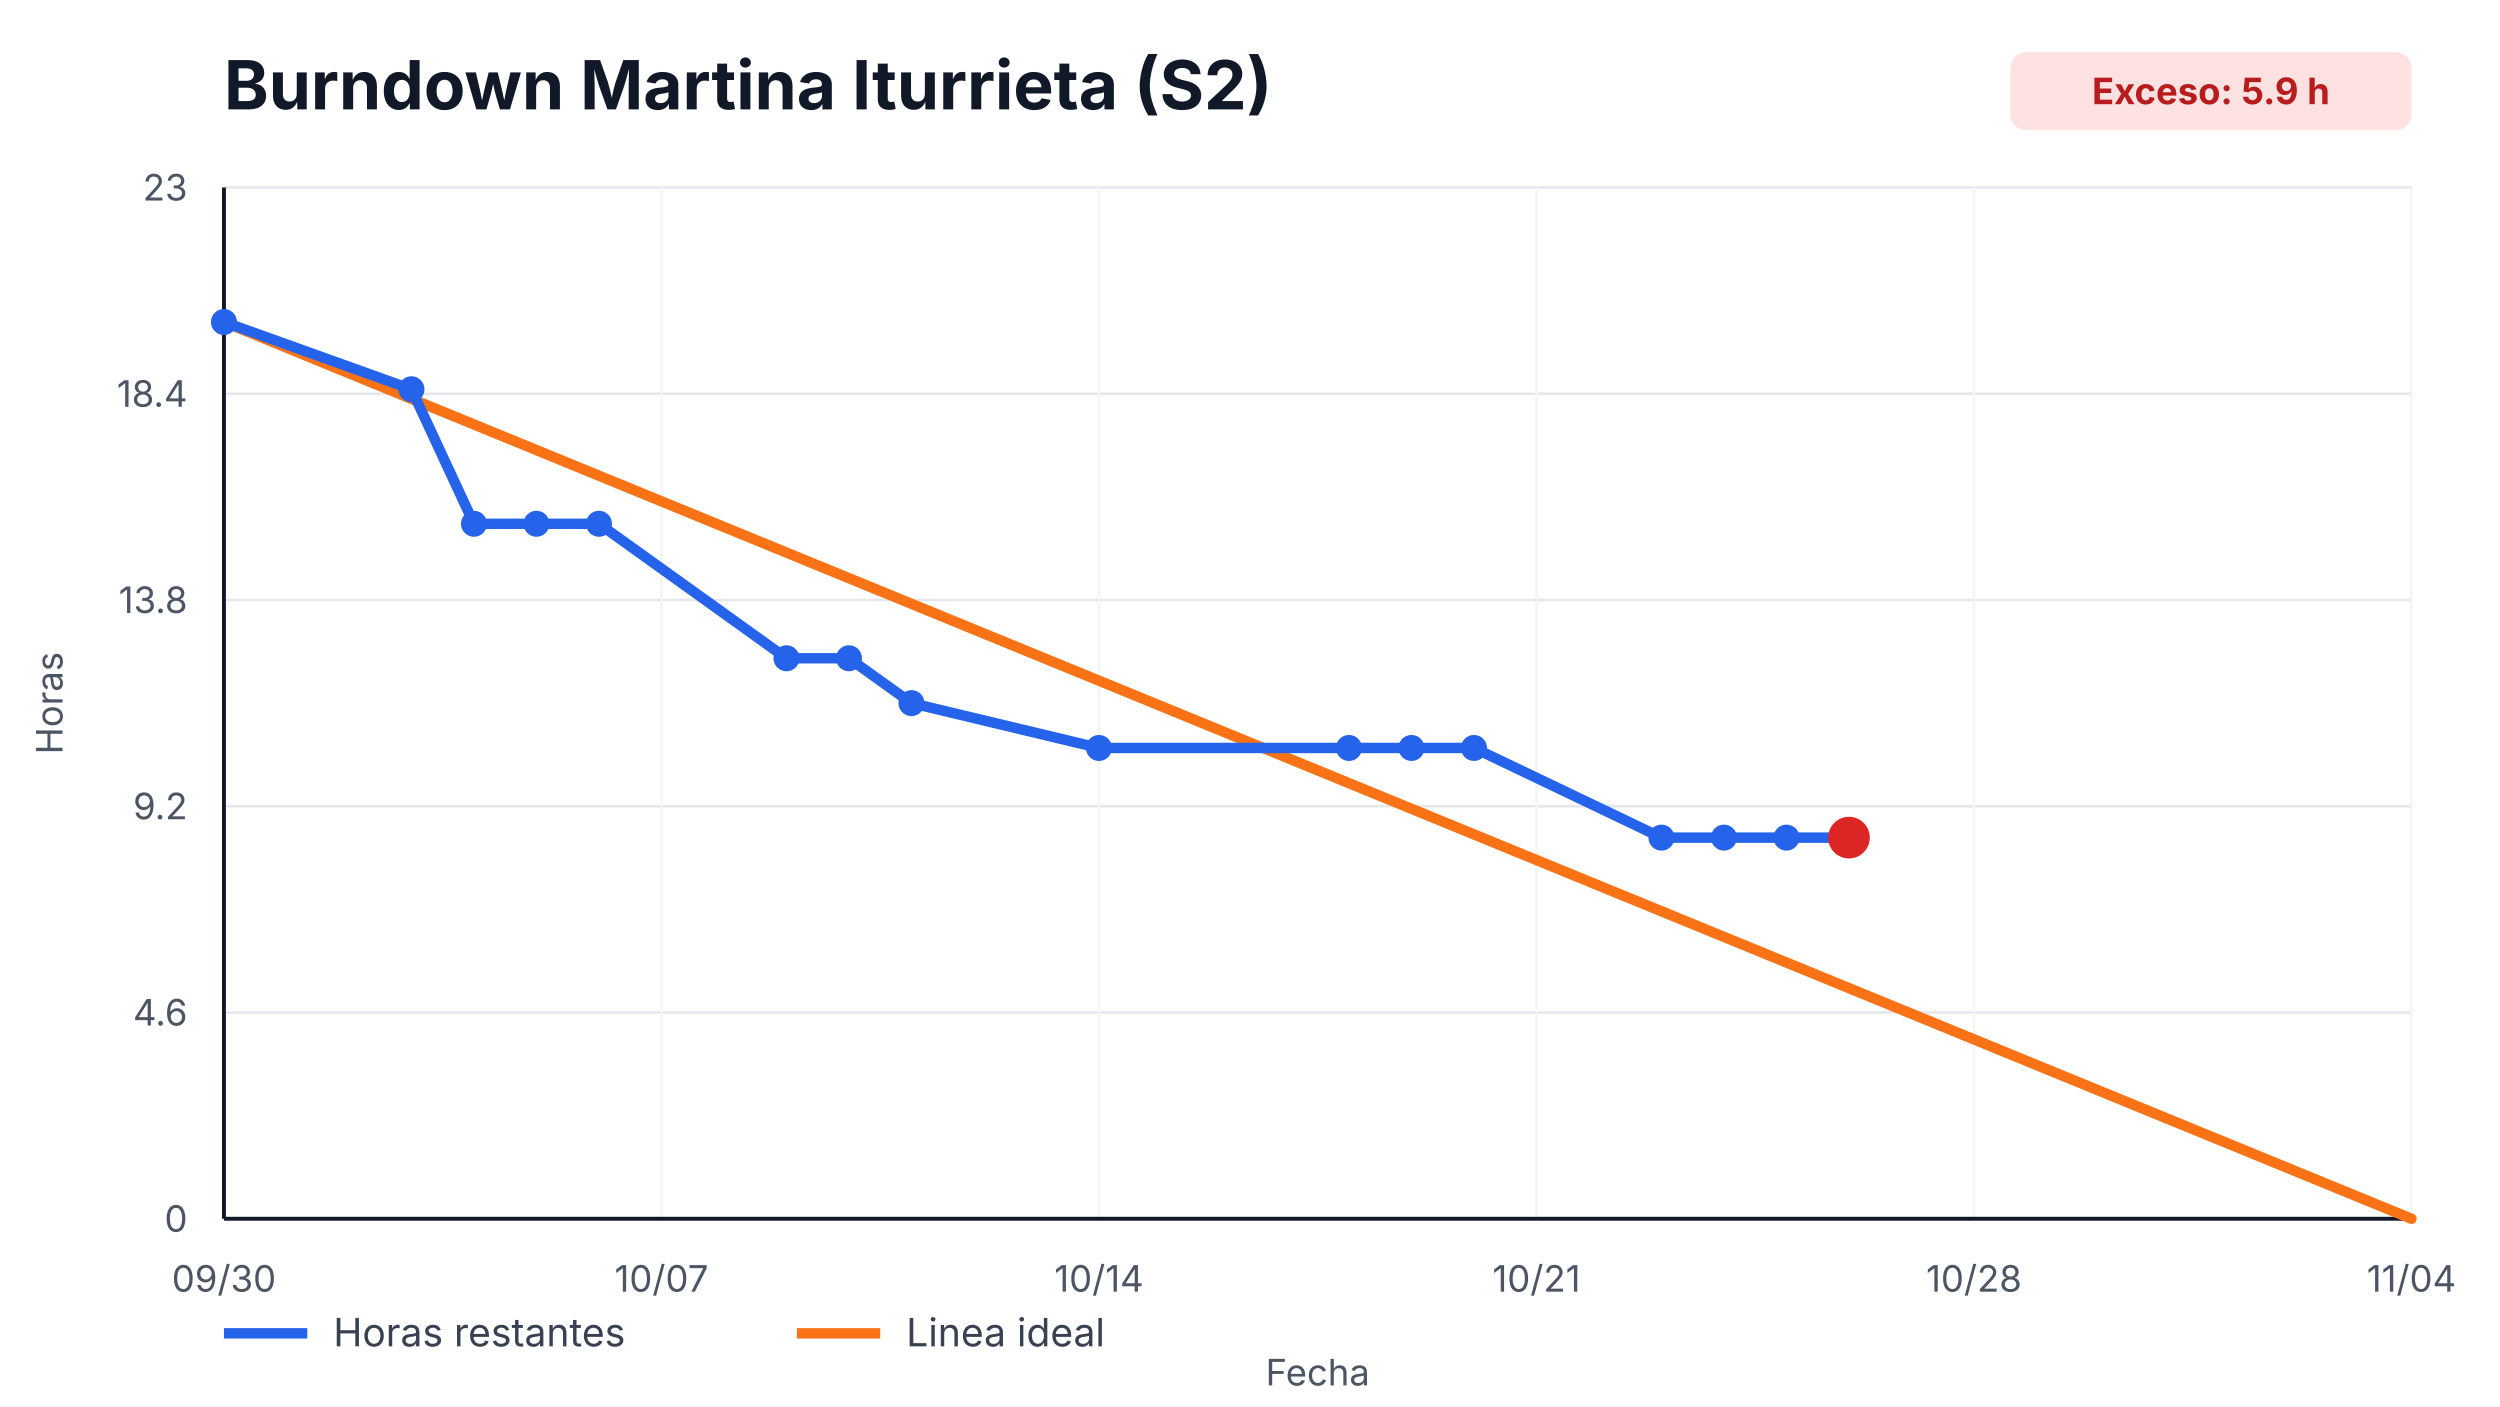
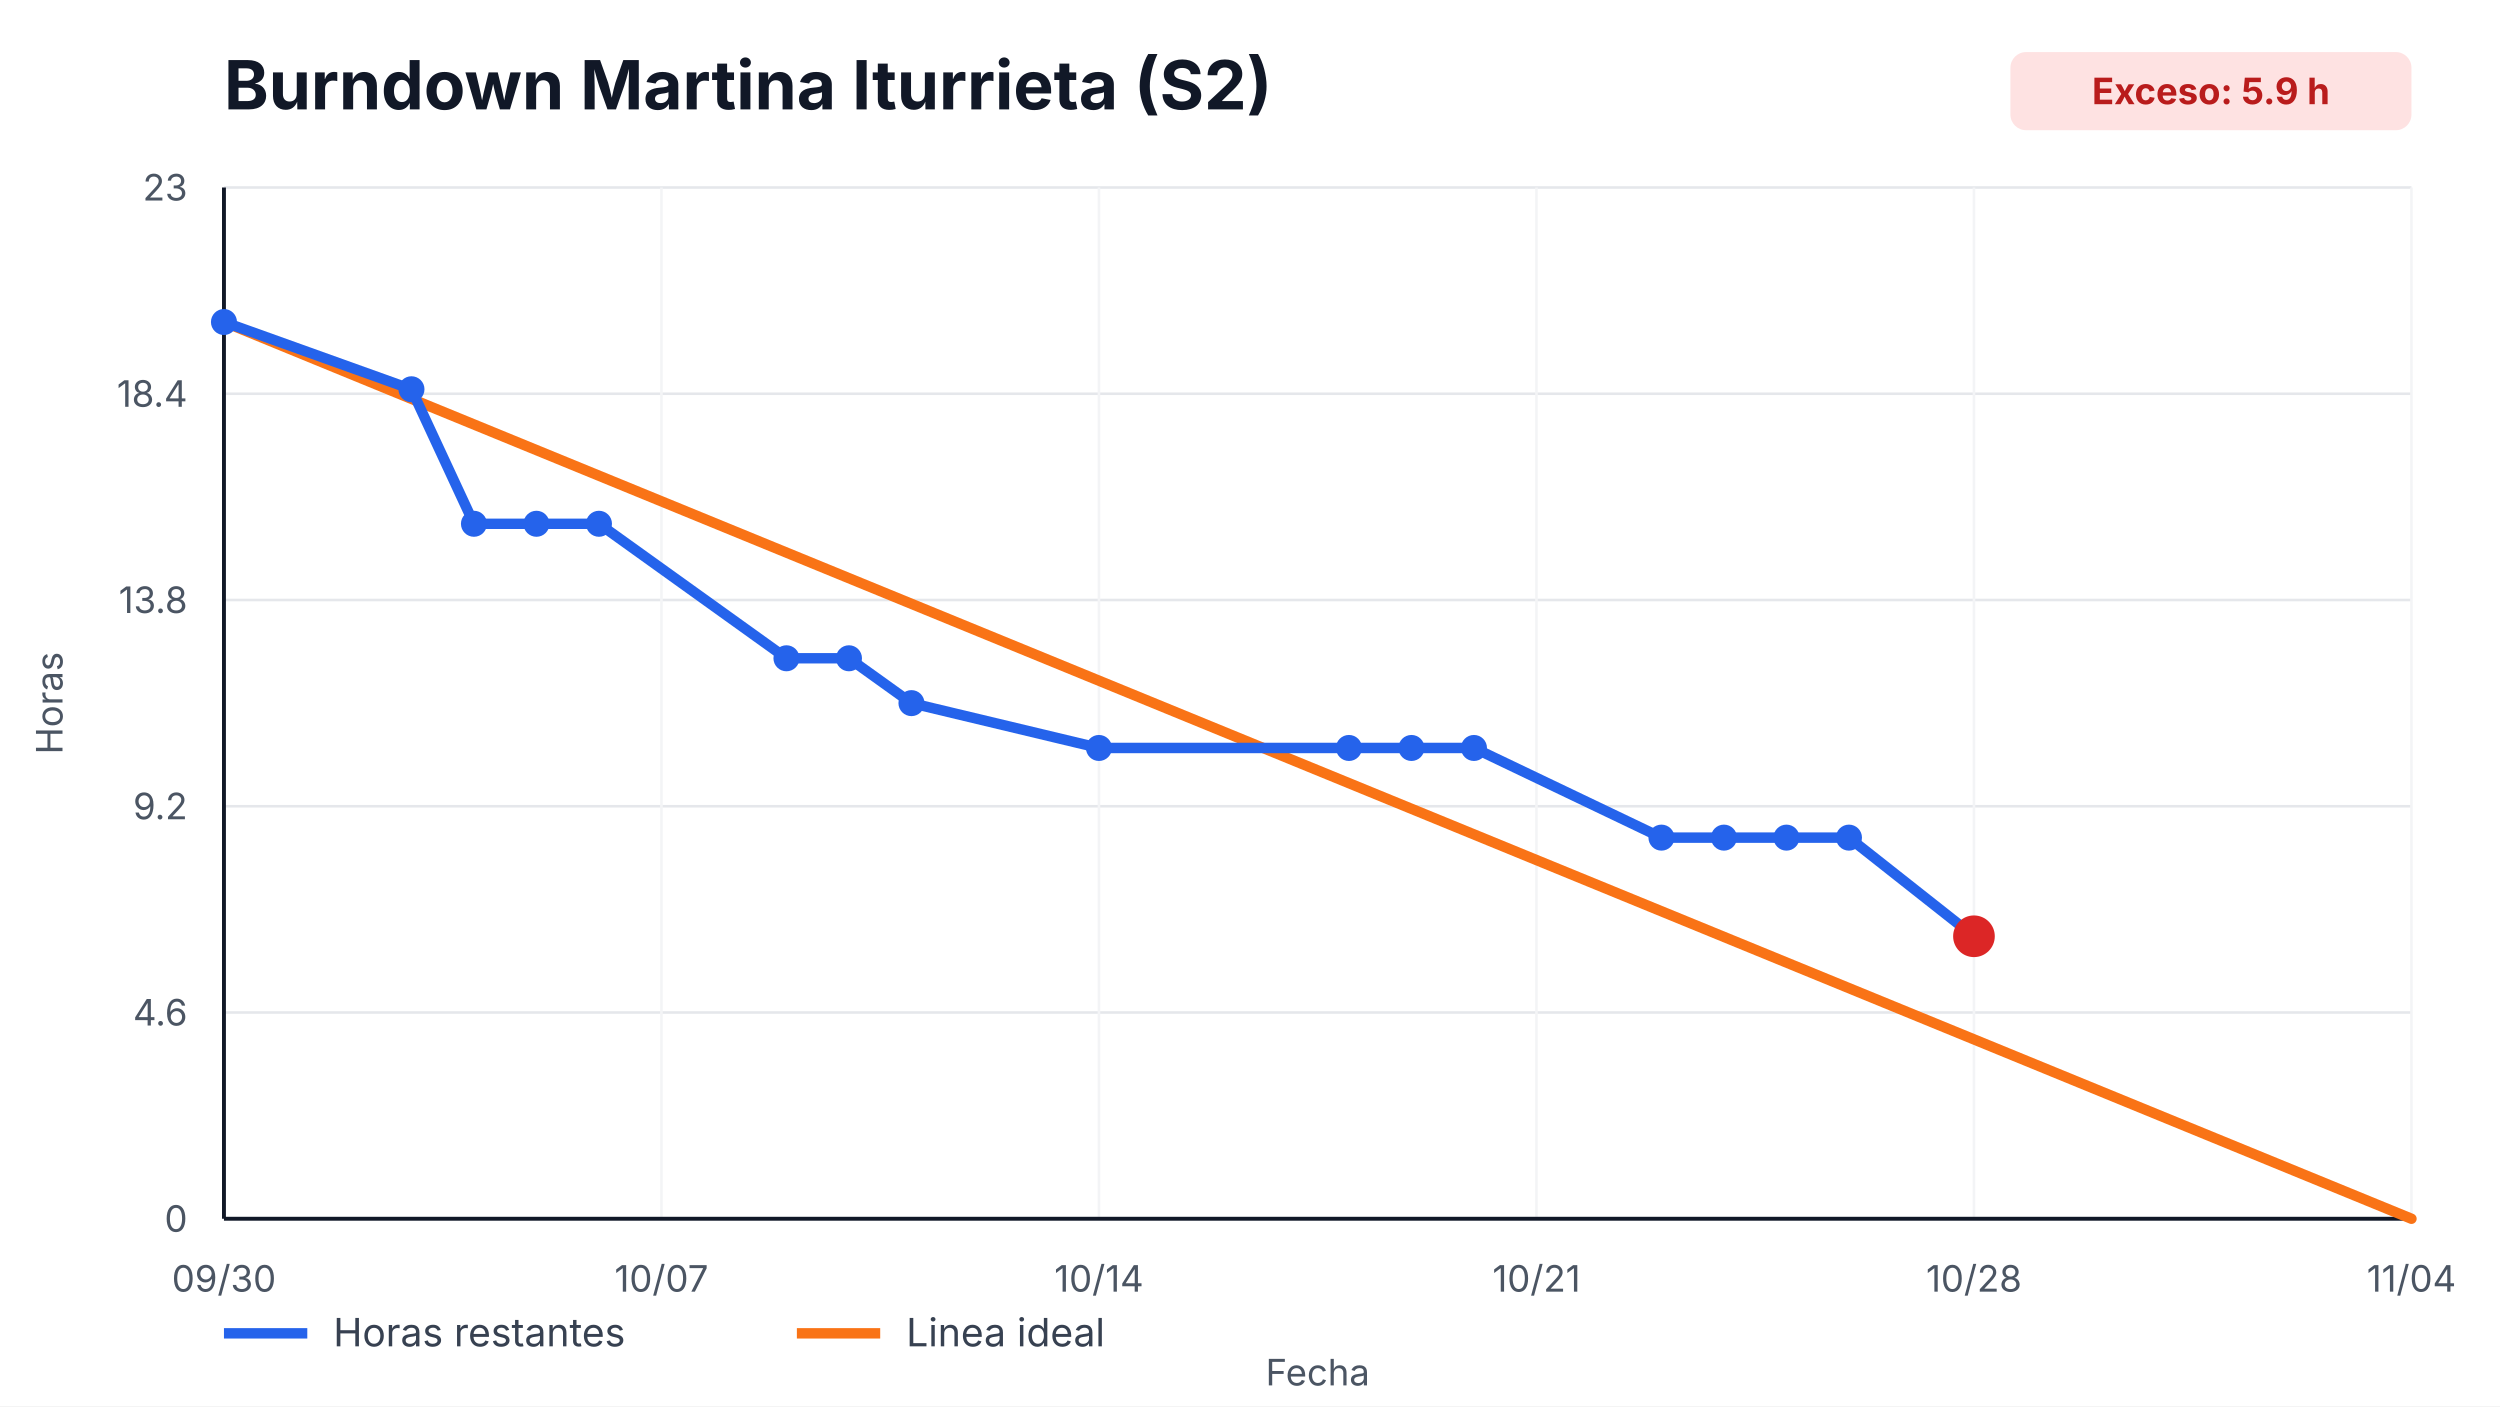
<svg xmlns="http://www.w3.org/2000/svg" width="960" height="540" viewBox="0 0 960 540" role="img" aria-label="Burndown Martina Iturrieta (S2)">
  <style>
    text { font-family: -apple-system, BlinkMacSystemFont, "Segoe UI", sans-serif; fill: #111827; }
    .title { font-size: 26px; font-weight: 700; }
    .axis { font-size: 14px; fill: #4b5563; }
    .legend { font-size: 15px; fill: #374151; }
    .overrun { font-size: 14px; font-weight: 700; fill: #b91c1c; }
  </style>
  <rect width="100%" height="100%" fill="#ffffff" />
  <text x="86" y="42" class="title">Burndown Martina Iturrieta (S2)</text>
  <rect x="772" y="20" width="154" height="30" rx="6" fill="#fee2e2" />
  <text x="849" y="40" text-anchor="middle" class="overrun">Exceso: 5.9 h</text>
  <g>
    <line x1="86" y1="468.00" x2="926" y2="468.00" stroke="#e5e7eb" />
    <line x1="86" y1="388.80" x2="926" y2="388.80" stroke="#e5e7eb" />
    <line x1="86" y1="309.60" x2="926" y2="309.60" stroke="#e5e7eb" />
    <line x1="86" y1="230.40" x2="926" y2="230.40" stroke="#e5e7eb" />
    <line x1="86" y1="151.20" x2="926" y2="151.20" stroke="#e5e7eb" />
    <line x1="86" y1="72.00" x2="926" y2="72.00" stroke="#e5e7eb" />
  </g>
  <g>
    <line x1="86.00" y1="72" x2="86.00" y2="468" stroke="#f3f4f6" />
    <text x="86.00" y="496" text-anchor="middle" class="axis">09/30</text>
    <line x1="254.00" y1="72" x2="254.00" y2="468" stroke="#f3f4f6" />
    <text x="254.00" y="496" text-anchor="middle" class="axis">10/07</text>
    <line x1="422.00" y1="72" x2="422.00" y2="468" stroke="#f3f4f6" />
    <text x="422.00" y="496" text-anchor="middle" class="axis">10/14</text>
    <line x1="590.00" y1="72" x2="590.00" y2="468" stroke="#f3f4f6" />
    <text x="590.00" y="496" text-anchor="middle" class="axis">10/21</text>
    <line x1="758.00" y1="72" x2="758.00" y2="468" stroke="#f3f4f6" />
    <text x="758.00" y="496" text-anchor="middle" class="axis">10/28</text>
    <line x1="926.00" y1="72" x2="926.00" y2="468" stroke="#f3f4f6" />
    <text x="926.00" y="496" text-anchor="middle" class="axis">11/04</text>
  </g>
  <line x1="86" y1="468" x2="926" y2="468" stroke="#111827" stroke-width="1.5" />
  <line x1="86" y1="72" x2="86" y2="468" stroke="#111827" stroke-width="1.5" />
  <g>
    <text x="72" y="473.00" text-anchor="end" class="axis">0</text>
    <text x="72" y="393.80" text-anchor="end" class="axis">4.6</text>
    <text x="72" y="314.60" text-anchor="end" class="axis">9.2</text>
    <text x="72" y="235.40" text-anchor="end" class="axis">13.8</text>
    <text x="72" y="156.20" text-anchor="end" class="axis">18.4</text>
    <text x="72" y="77.00" text-anchor="end" class="axis">23</text>
  </g>
  <polyline points="86.00,123.65 926.00,468.00" fill="none" stroke="#f97316" stroke-width="4" stroke-linecap="round" />
-   <polyline points="86.00,123.65 158.00,149.48 182.00,201.13 206.00,201.13 230.00,201.13 302.00,252.78 326.00,252.78 350.00,270.00 422.00,287.22 518.00,287.22 542.00,287.22 566.00,287.22 638.00,321.65 662.00,321.65 686.00,321.65 710.00,321.65" fill="none" stroke="#2563eb" stroke-width="4" stroke-linecap="round" stroke-linejoin="round" />
+   <polyline points="86.00,123.65 158.00,149.48 182.00,201.13 206.00,201.13 230.00,201.13 302.00,252.78 326.00,252.78 350.00,270.00 422.00,287.22 518.00,287.22 542.00,287.22 566.00,287.22 638.00,321.65 662.00,321.65 686.00,321.65 710.00,321.65 758.00,359.53" fill="none" stroke="#2563eb" stroke-width="4" stroke-linecap="round" stroke-linejoin="round" />
  <g>
    <circle cx="86.00" cy="123.65" r="5" fill="#2563eb" />
    <circle cx="158.00" cy="149.48" r="5" fill="#2563eb" />
    <circle cx="182.00" cy="201.13" r="5" fill="#2563eb" />
    <circle cx="206.00" cy="201.13" r="5" fill="#2563eb" />
    <circle cx="230.00" cy="201.13" r="5" fill="#2563eb" />
    <circle cx="302.00" cy="252.78" r="5" fill="#2563eb" />
    <circle cx="326.00" cy="252.78" r="5" fill="#2563eb" />
    <circle cx="350.00" cy="270.00" r="5" fill="#2563eb" />
    <circle cx="422.00" cy="287.22" r="5" fill="#2563eb" />
    <circle cx="518.00" cy="287.22" r="5" fill="#2563eb" />
    <circle cx="542.00" cy="287.22" r="5" fill="#2563eb" />
    <circle cx="566.00" cy="287.22" r="5" fill="#2563eb" />
    <circle cx="638.00" cy="321.65" r="5" fill="#2563eb" />
    <circle cx="662.00" cy="321.65" r="5" fill="#2563eb" />
    <circle cx="686.00" cy="321.65" r="5" fill="#2563eb" />
    <circle cx="710.00" cy="321.65" r="5" fill="#2563eb" />
+     <circle cx="758.00" cy="359.53" r="5" fill="#2563eb" />
  </g>
-   <circle cx="710.00" cy="321.65" r="8" fill="#dc2626" />
+   <circle cx="758.00" cy="359.53" r="8" fill="#dc2626" />
  <line x1="86" y1="512" x2="118" y2="512" stroke="#2563eb" stroke-width="4" />
  <text x="128" y="517" class="legend">Horas restantes</text>
  <line x1="306" y1="512" x2="338" y2="512" stroke="#f97316" stroke-width="4" />
  <text x="348" y="517" class="legend">Linea ideal</text>
  <text x="506.0" y="532" text-anchor="middle" class="axis">Fecha</text>
  <text x="24" y="270.0" transform="rotate(-90 24,270.0)" text-anchor="middle" class="axis">Horas</text>
</svg>
